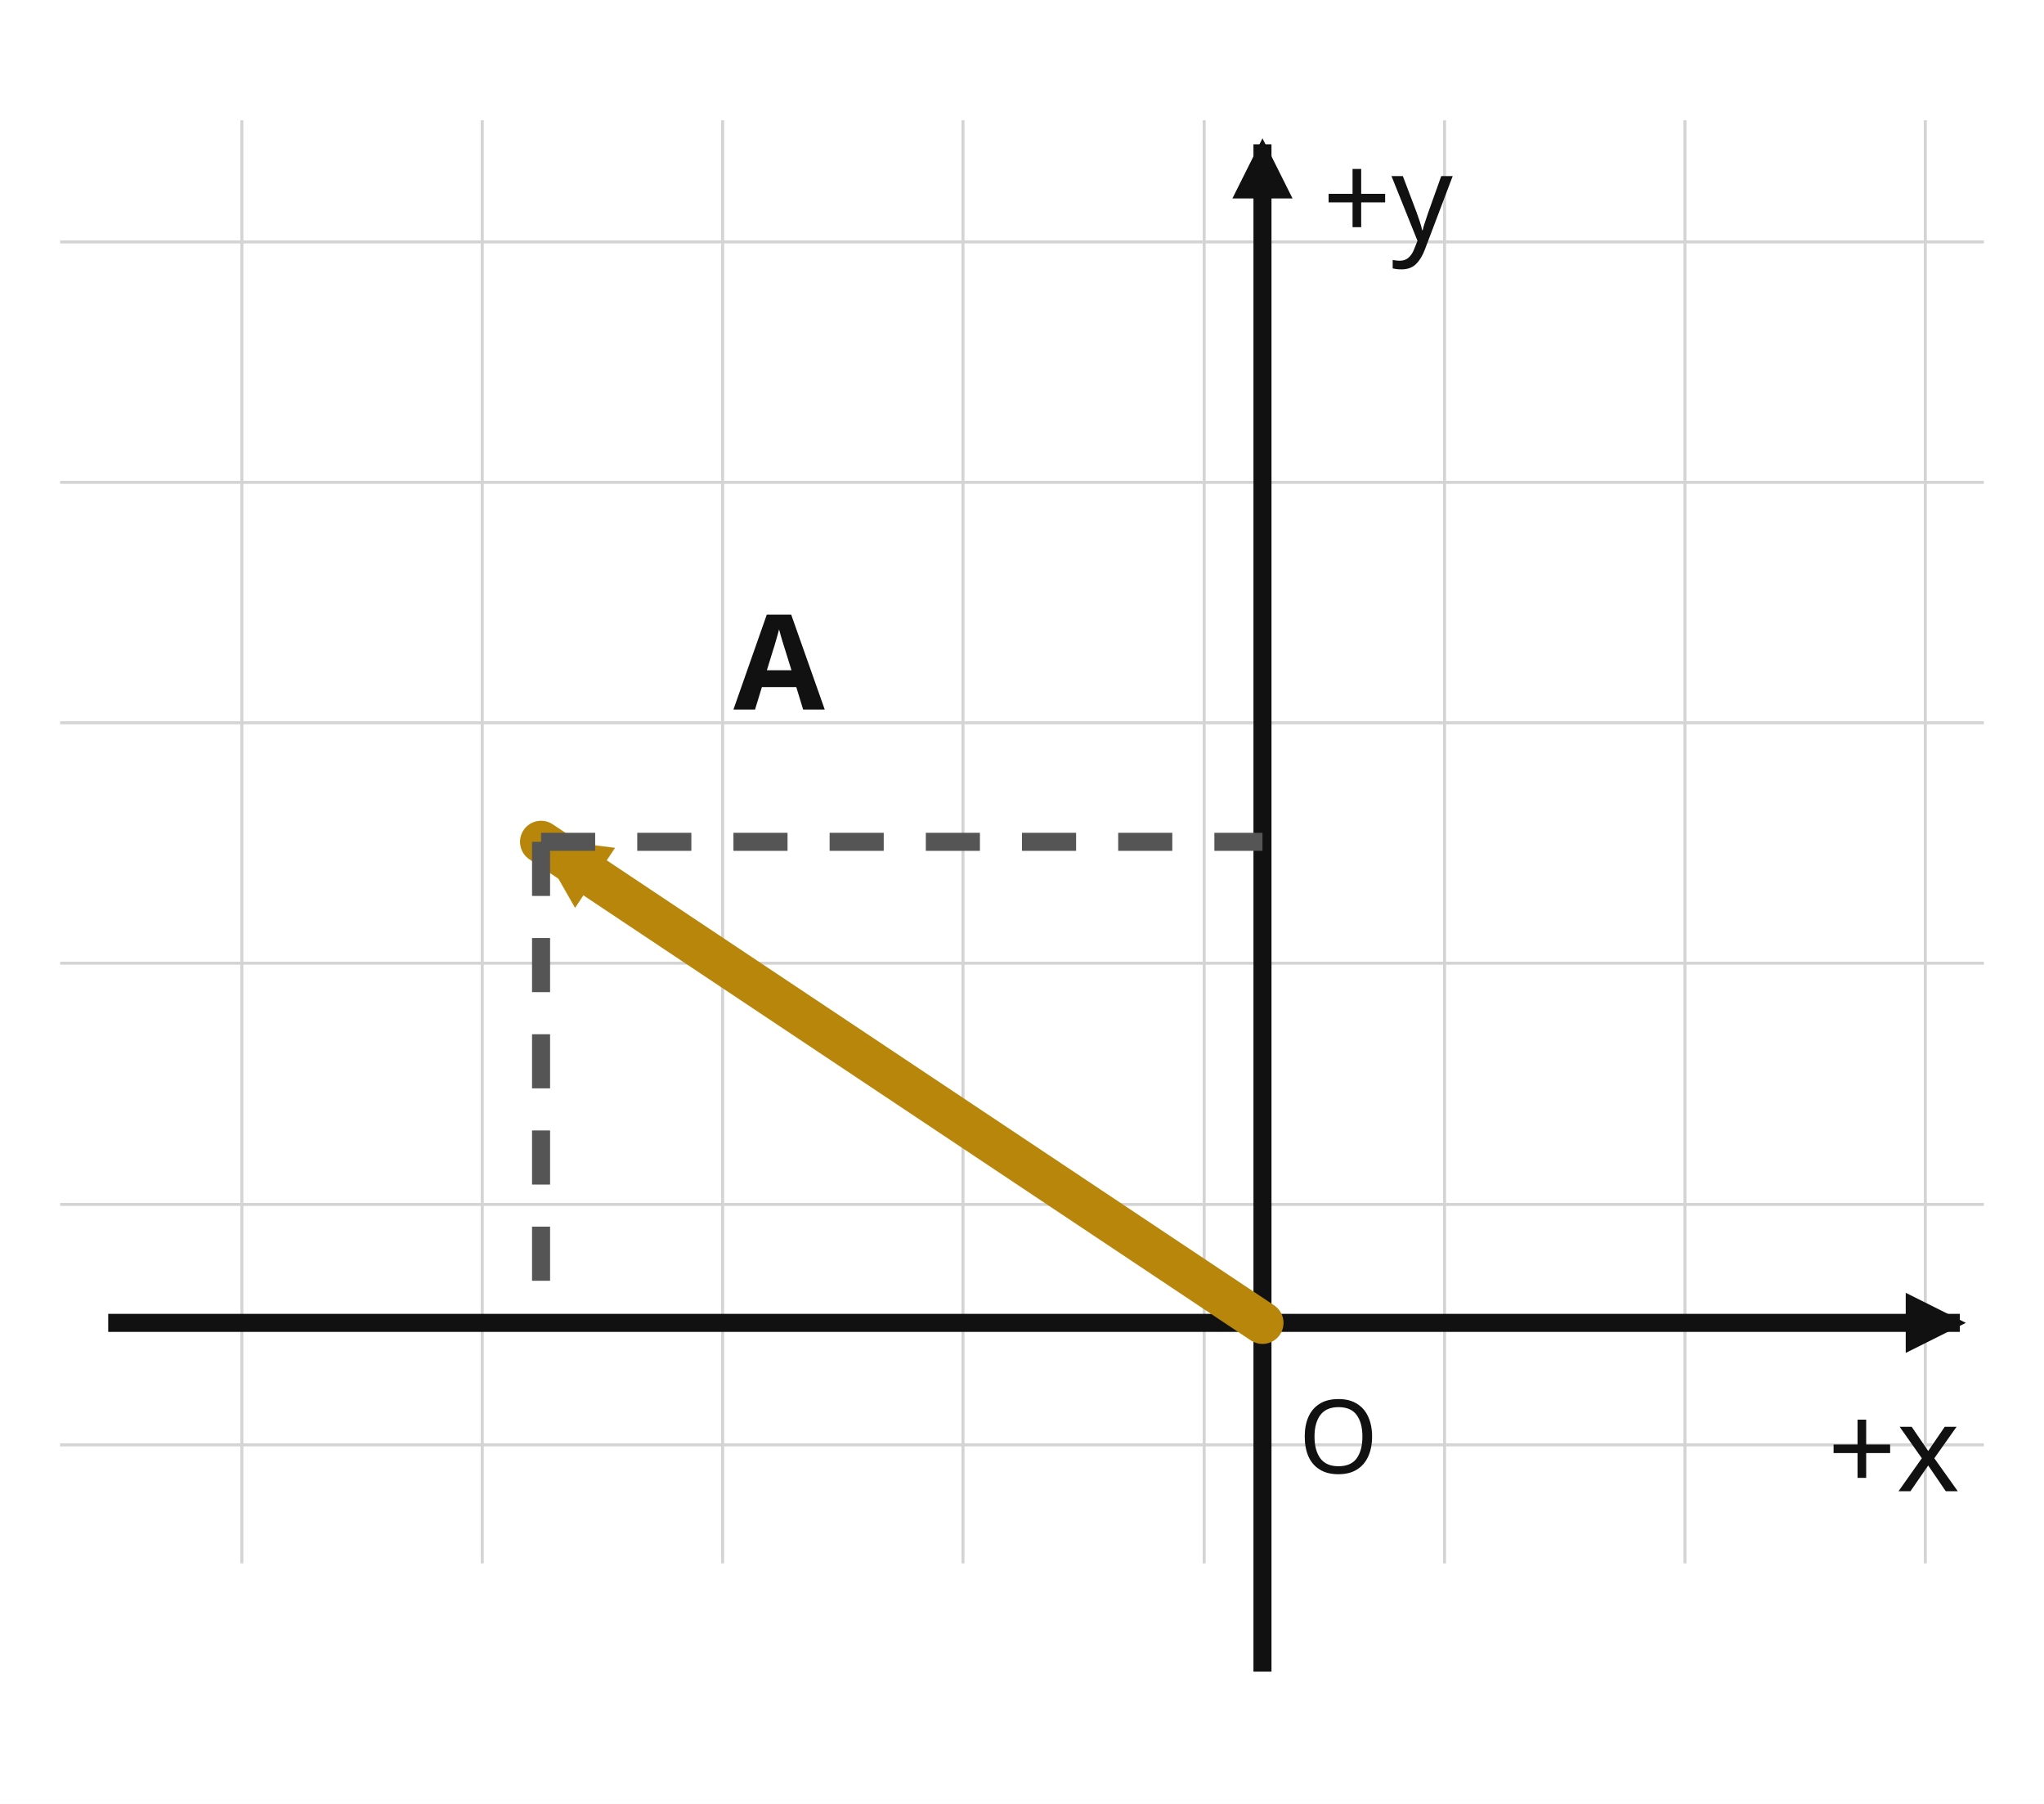
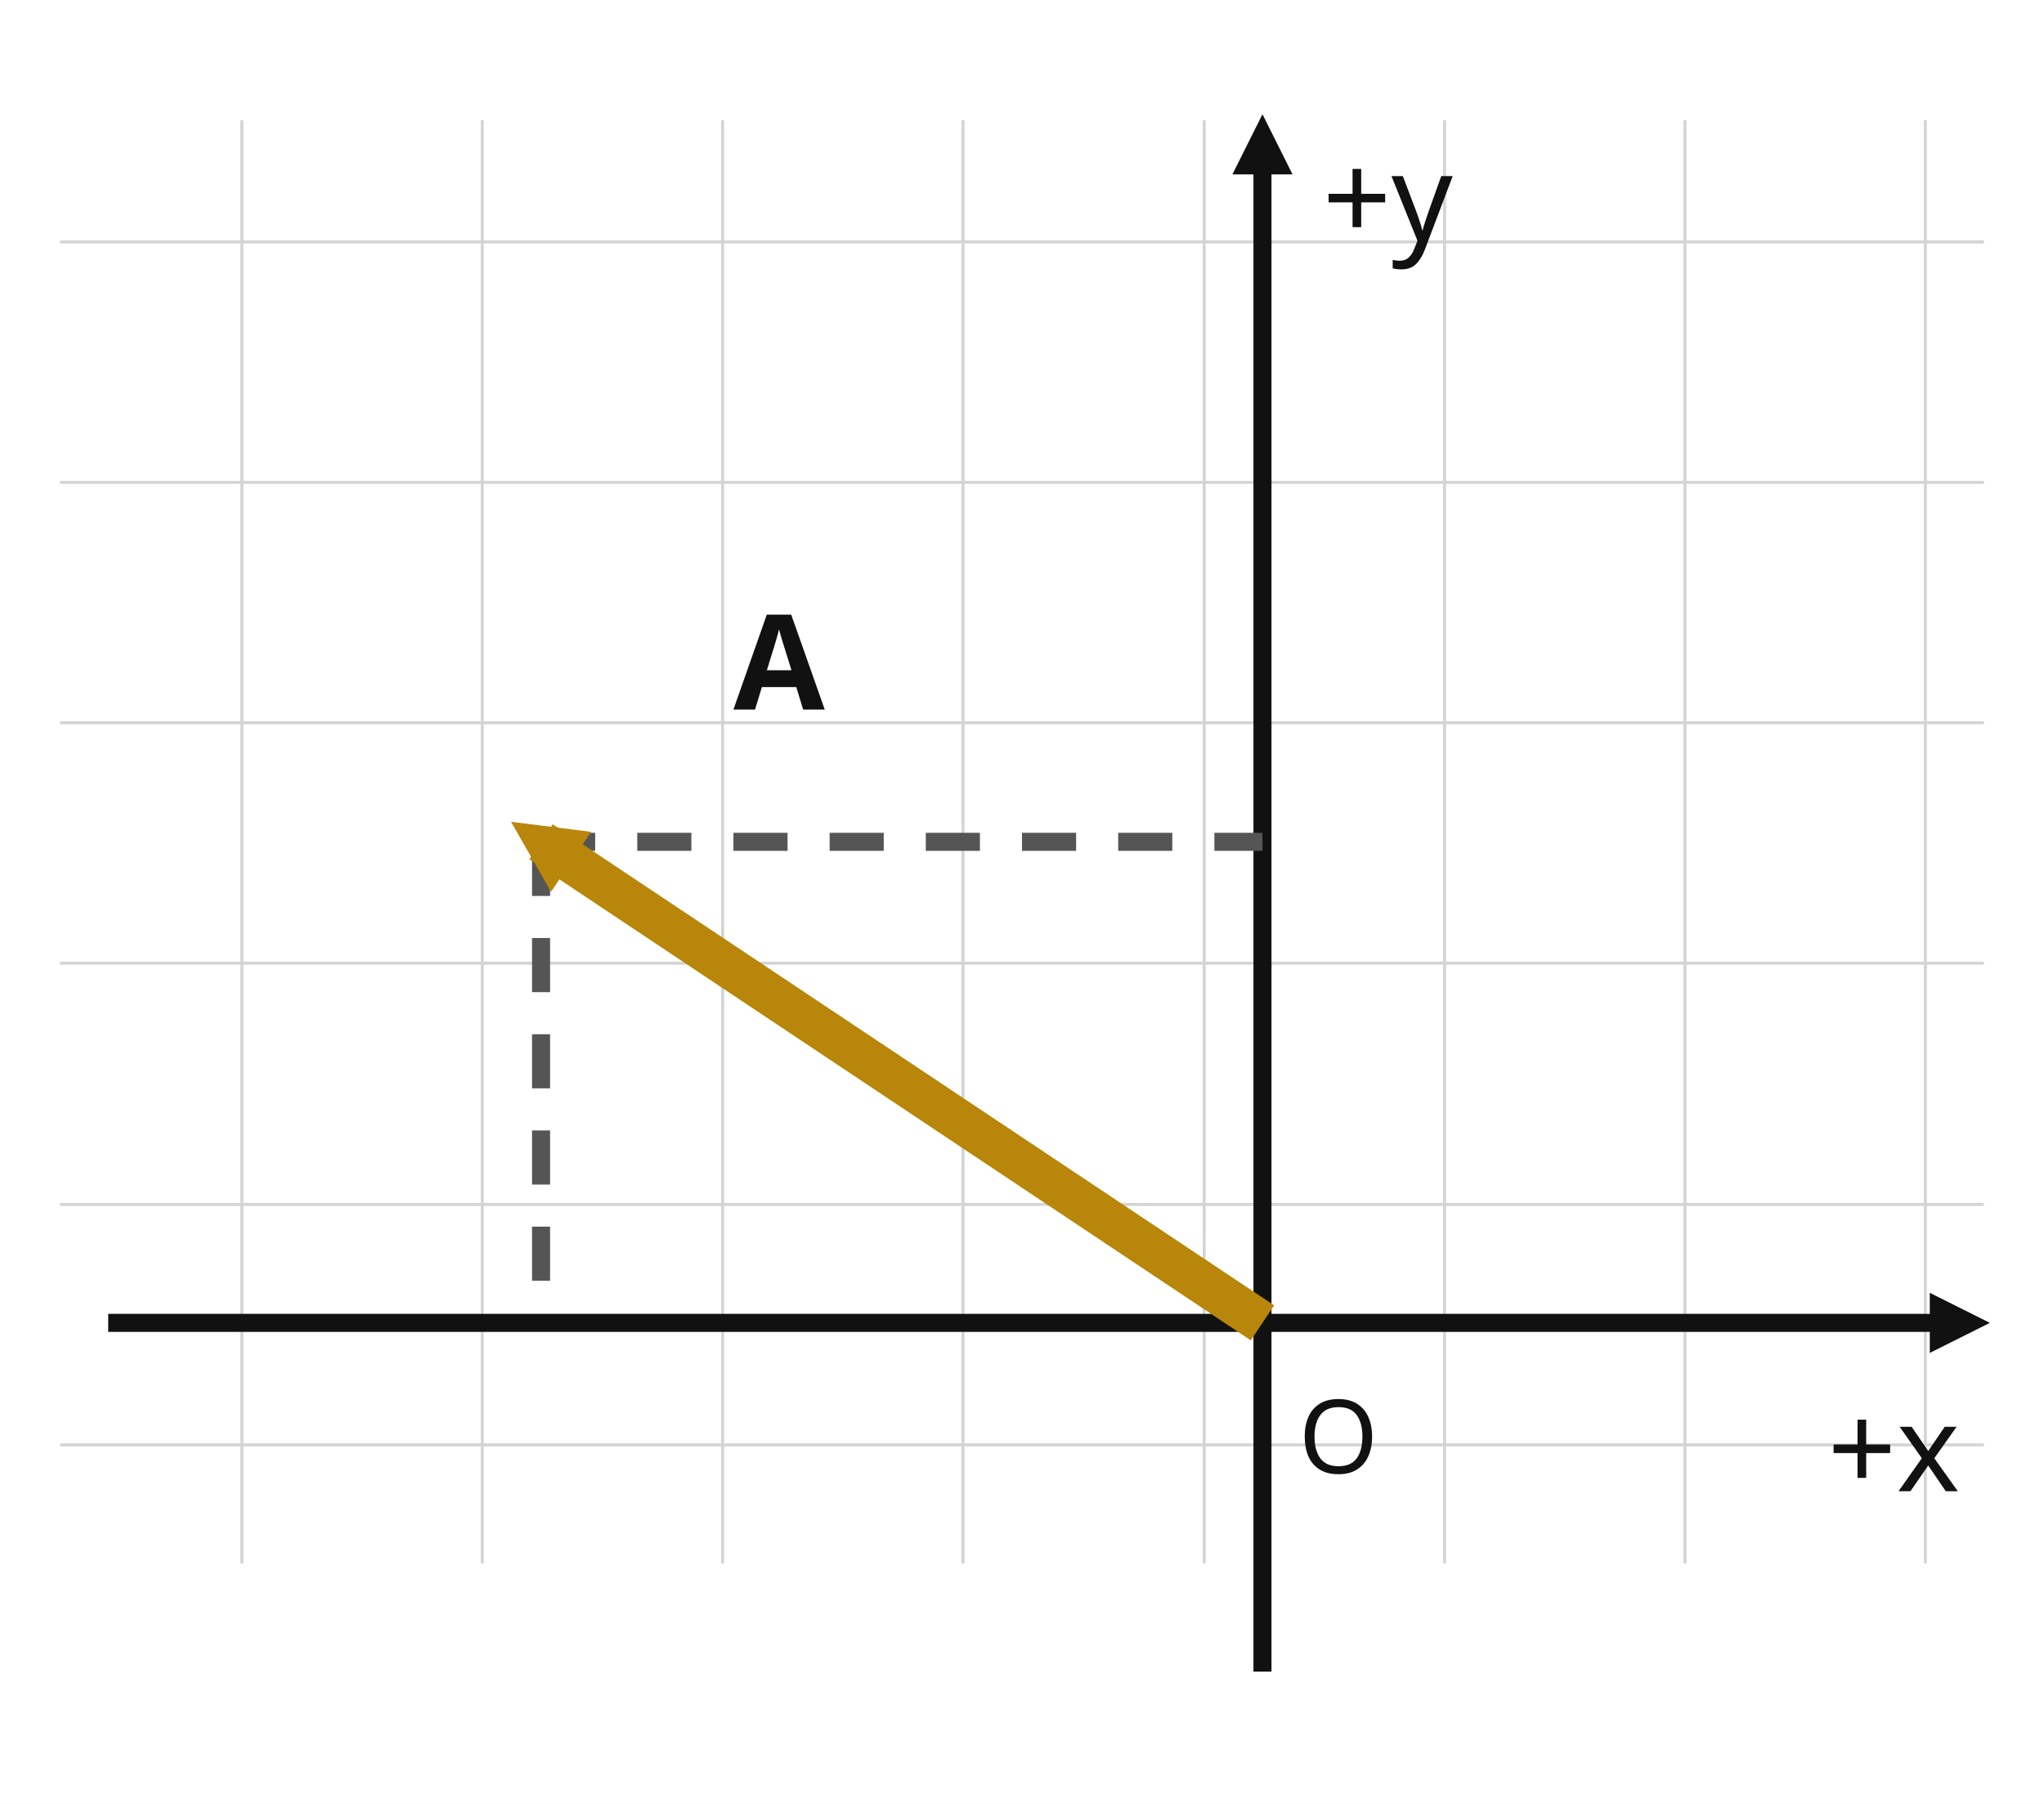
<svg xmlns="http://www.w3.org/2000/svg" viewBox="0 0 340 300" role="img" aria-labelledby="title desc">
  <defs>
    <pattern id="grid" width="40" height="40" patternUnits="userSpaceOnUse">
      <path d="M 40 0 L 0 0 0 40" fill="none" stroke="#d4d4d4" stroke-width="1" />
    </pattern>
-     <marker id="axis-arrow" viewBox="0 0 10 10" refX="9" refY="5" markerUnits="userSpaceOnUse" markerWidth="10" markerHeight="10" orient="auto">
+     <marker id="axis-arrow" viewBox="0 0 10 10" refX="5" refY="5" markerUnits="userSpaceOnUse" markerWidth="10" markerHeight="10" orient="auto">
      <path d="M 0 0 L 10 5 L 0 10 z" fill="#111" />
    </marker>
-     <marker id="vector-arrow" viewBox="0 0 10 10" refX="9" refY="5" markerUnits="userSpaceOnUse" markerWidth="12" markerHeight="12" orient="auto">
+     <marker id="vector-arrow" viewBox="0 0 10 10" refX="5" refY="5" markerUnits="userSpaceOnUse" markerWidth="12" markerHeight="12" orient="auto">
      <path d="M 0 0 L 10 5 L 0 10 z" fill="#b8860b" />
    </marker>
  </defs>
  <rect width="340" height="300" fill="#fff" />
  <rect x="10" y="20" width="320" height="240" fill="url(#grid)" />
  <line x1="18" y1="220" x2="326" y2="220" stroke="#111" stroke-width="3" marker-end="url(#axis-arrow)" />
  <line x1="210" y1="278" x2="210" y2="24" stroke="#111" stroke-width="3" marker-end="url(#axis-arrow)" />
  <text x="304" y="248" font-family="sans-serif" font-size="20" fill="#111">+x</text>
  <text x="220" y="40" font-family="sans-serif" font-size="20" fill="#111">+y</text>
  <text x="216" y="245" font-family="sans-serif" font-size="17" fill="#111">O</text>
-   <line x1="210" y1="220" x2="90" y2="140" stroke="#b8860b" stroke-width="7" stroke-linecap="round" marker-end="url(#vector-arrow)" />
  <line x1="90" y1="140" x2="90" y2="220" stroke="#555" stroke-width="3" stroke-dasharray="9 7" />
  <line x1="90" y1="140" x2="210" y2="140" stroke="#555" stroke-width="3" stroke-dasharray="9 7" />
+   <line x1="210" y1="220" x2="90" y2="140" stroke="#b8860b" stroke-width="7" stroke-linecap="butt" marker-end="url(#vector-arrow)" />
  <text x="122" y="118" font-family="sans-serif" font-size="22" font-weight="700" fill="#111">A</text>
</svg>
